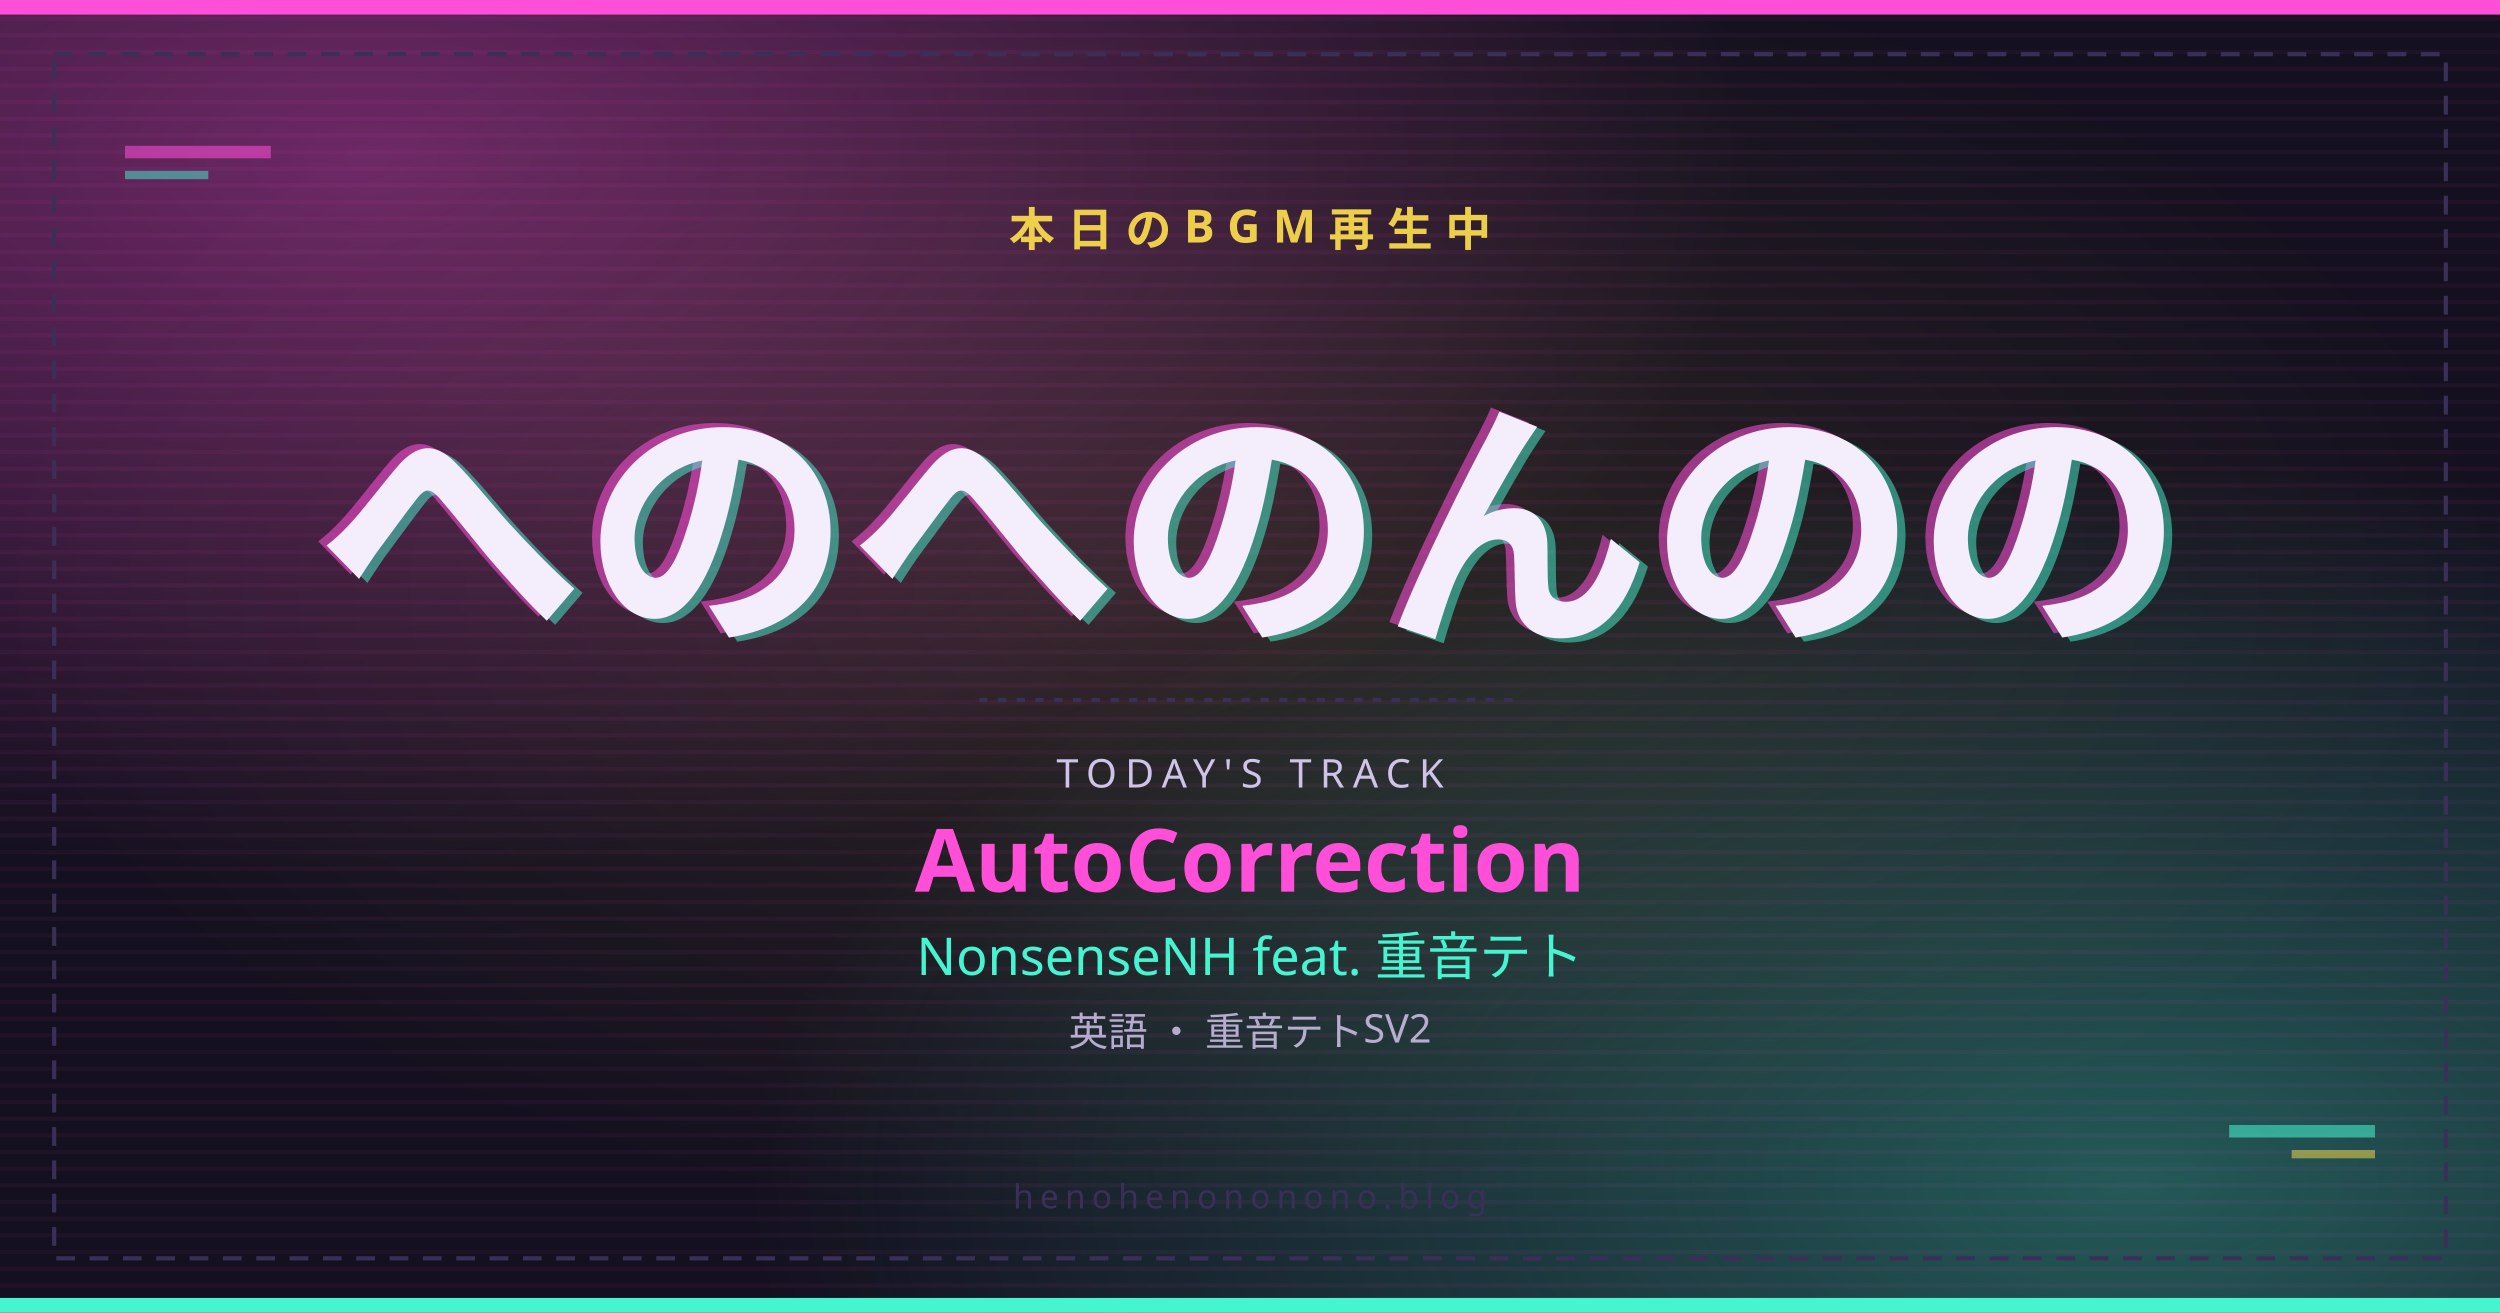
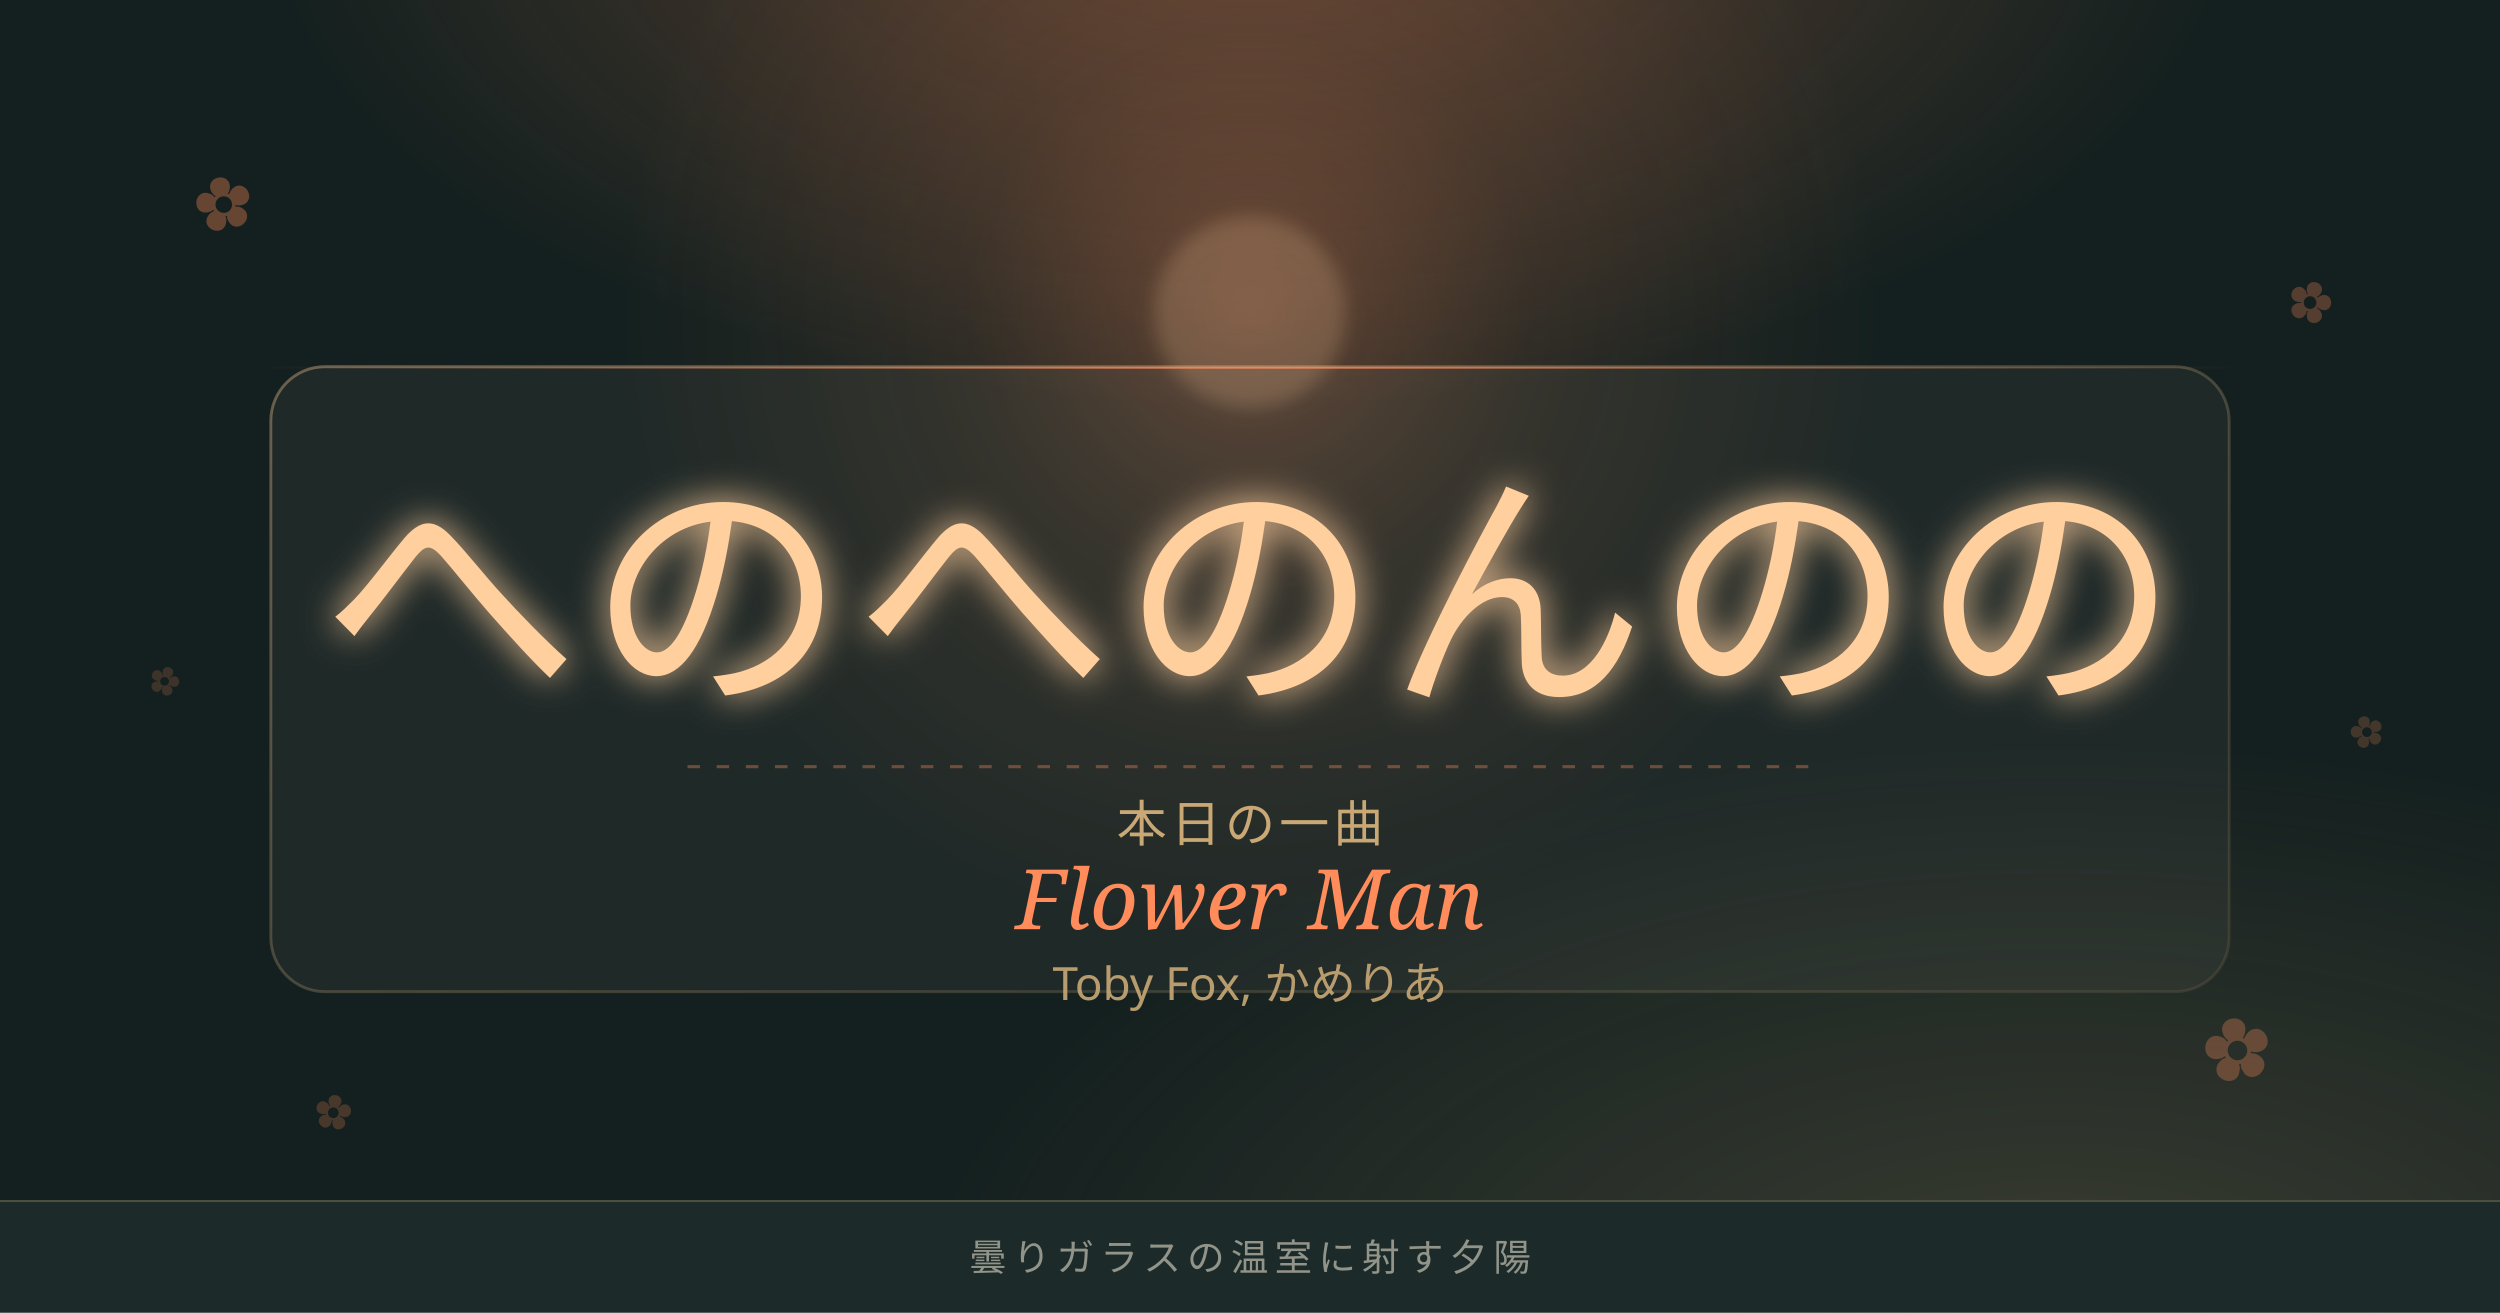
<svg xmlns="http://www.w3.org/2000/svg" width="1200" height="630" viewBox="0 0 1200 630">
  <defs>
-     <radialGradient id="pinkGlow" cx="15%" cy="12%" r="55%">
-       <stop offset="0%" stop-color="#ff4fd8" stop-opacity="0.38" />
-       <stop offset="100%" stop-color="#ff4fd8" stop-opacity="0" />
+     <radialGradient id="topGlow" cx="50%" cy="-8%" r="65%">
+       <stop offset="0%" stop-color="#ff8c5a" stop-opacity="0.32" />
+       <stop offset="60%" stop-color="#ff8c5a" stop-opacity="0" />
    </radialGradient>
-     <radialGradient id="tealGlow" cx="85%" cy="90%" r="55%">
-       <stop offset="0%" stop-color="#45f5d0" stop-opacity="0.32" />
-       <stop offset="100%" stop-color="#45f5d0" stop-opacity="0" />
+     <radialGradient id="sandGlow" cx="82%" cy="102%" r="65%">
+       <stop offset="0%" stop-color="#c9a876" stop-opacity="0.22" />
+       <stop offset="70%" stop-color="#c9a876" stop-opacity="0" />
    </radialGradient>
-     <radialGradient id="yellowGlow" cx="50%" cy="45%" r="50%">
-       <stop offset="0%" stop-color="#ffe14d" stop-opacity="0.10" />
-       <stop offset="100%" stop-color="#ffe14d" stop-opacity="0" />
+     <radialGradient id="sunGlow" cx="50%" cy="50%" r="50%">
+       <stop offset="0%" stop-color="#ff8c5a" stop-opacity="0.30" />
+       <stop offset="45%" stop-color="#ff8c5a" stop-opacity="0.10" />
+       <stop offset="100%" stop-color="#ff8c5a" stop-opacity="0" />
    </radialGradient>
-     <pattern id="scan" width="8" height="8" patternUnits="userSpaceOnUse" patternTransform="rotate(90)">
-       <rect x="0" y="0" width="8" height="8" fill="none" />
-       <rect x="0" y="0" width="2" height="8" fill="#ff4fd8" opacity="0.05" />
-     </pattern>
+     <linearGradient id="lineGrad" x1="0%" y1="0%" x2="100%" y2="0%">
+       <stop offset="0%" stop-color="#ff8c5a" stop-opacity="0" />
+       <stop offset="50%" stop-color="#ff8c5a" stop-opacity="0.75" />
+       <stop offset="100%" stop-color="#ff8c5a" stop-opacity="0" />
+     </linearGradient>
+     <linearGradient id="panelStroke" x1="0%" y1="0%" x2="100%" y2="100%">
+       <stop offset="0%" stop-color="#ffcf9e" stop-opacity="0.35" />
+       <stop offset="100%" stop-color="#c9a876" stop-opacity="0.12" />
+     </linearGradient>
+     <filter id="glow" x="-60%" y="-60%" width="220%" height="220%">
+       <feGaussianBlur stdDeviation="9" result="blur" />
+       <feMerge>
+         <feMergeNode in="blur" />
+         <feMergeNode in="SourceGraphic" />
+       </feMerge>
+     </filter>
+     <filter id="softblur" x="-50%" y="-50%" width="200%" height="200%">
+       <feGaussianBlur stdDeviation="4" />
+     </filter>
  </defs>
-   <rect x="0" y="0" width="1200" height="630" fill="#14101f" />
-   <rect x="0" y="0" width="1200" height="630" fill="url(#pinkGlow)" />
-   <rect x="0" y="0" width="1200" height="630" fill="url(#tealGlow)" />
-   <rect x="0" y="0" width="1200" height="630" fill="url(#yellowGlow)" />
-   <rect x="0" y="0" width="1200" height="630" fill="url(#scan)" />
-   <rect x="0" y="0" width="1200" height="7" fill="#ff4fd8" />
-   <rect x="0" y="623" width="1200" height="7" fill="#45f5d0" />
-   <rect x="26" y="26" width="1148" height="578" fill="none" stroke="#3a2f57" stroke-width="2" stroke-dasharray="9 7" />
-   <rect x="60" y="70" width="70" height="6" fill="#ff4fd8" opacity="0.55" />
-   <rect x="60" y="82" width="40" height="4" fill="#45f5d0" opacity="0.5" />
-   <rect x="1070" y="540" width="70" height="6" fill="#45f5d0" opacity="0.55" />
-   <rect x="1100" y="552" width="40" height="4" fill="#ffe14d" opacity="0.5" />
-   <text x="600" y="118" font-family="sans-serif" font-size="22" font-weight="700" fill="#ffe14d" text-anchor="middle" letter-spacing="6" opacity="0.9">本日のBGM再生中</text>
-   <text x="596" y="298" font-family="sans-serif" font-size="128" font-weight="900" fill="#ff4fd8" text-anchor="middle" opacity="0.55">へのへのんのの</text>
-   <text x="604" y="302" font-family="sans-serif" font-size="128" font-weight="900" fill="#45f5d0" text-anchor="middle" opacity="0.5">へのへのんのの</text>
-   <text x="600" y="300" font-family="sans-serif" font-size="128" font-weight="900" fill="#f4eefc" text-anchor="middle">へのへのんのの</text>
-   <line x1="470" y1="336" x2="730" y2="336" stroke="#3a2f57" stroke-width="2" stroke-dasharray="4 5" />
-   <text x="600" y="378" font-family="sans-serif" font-size="19" fill="#cfc3e8" text-anchor="middle" letter-spacing="4">TODAY'S TRACK</text>
-   <text x="600" y="428" font-family="sans-serif" font-size="42" font-weight="700" fill="#ff4fd8" text-anchor="middle">AutoCorrection</text>
-   <text x="600" y="468" font-family="sans-serif" font-size="25" fill="#45f5d0" text-anchor="middle">NonsenseNH feat. 重音テト</text>
-   <text x="600" y="502" font-family="sans-serif" font-size="19" fill="#cfc3e8" text-anchor="middle" opacity="0.85">英語 ・ 重音テトSV2</text>
-   <text x="600" y="580" font-family="sans-serif" font-size="16" fill="#3a2f57" text-anchor="middle" letter-spacing="3">henohenononono.blog</text>
+   <rect x="0" y="0" width="1200" height="630" fill="#14201f" />
+   <rect x="0" y="0" width="1200" height="630" fill="url(#topGlow)" />
+   <rect x="0" y="0" width="1200" height="630" fill="url(#sandGlow)" />
+   <circle cx="600" cy="150" r="300" fill="url(#sunGlow)" />
+   <circle cx="600" cy="150" r="46" fill="#ffcf9e" opacity="0.20" filter="url(#softblur)" />
+   <g fill="#ff8c5a">
+     <text x="96" y="112" font-size="34" opacity="0.35" transform="rotate(-12 96 112)">✿</text>
+     <text x="1096" y="150" font-size="26" opacity="0.28" transform="rotate(18 1096 150)">✿</text>
+     <text x="150" y="540" font-size="22" opacity="0.22" transform="rotate(8 150 540)">✿</text>
+     <text x="1060" y="520" font-size="40" opacity="0.30" transform="rotate(-10 1060 520)">✿</text>
+     <text x="70" y="330" font-size="18" opacity="0.18" transform="rotate(20 70 330)">✿</text>
+     <text x="1130" y="360" font-size="20" opacity="0.20" transform="rotate(-16 1130 360)">✿</text>
+   </g>
+   <rect x="130" y="176" width="940" height="300" rx="26" fill="rgba(242,234,217,0.05)" stroke="url(#panelStroke)" stroke-width="1.4" />
+   <rect x="130" y="176" width="940" height="1" fill="url(#lineGrad)" />
+   <text x="600" y="330" text-anchor="middle" font-family="serif" font-size="124" fill="#ffcf9e" filter="url(#glow)" letter-spacing="4">へのへのんのの</text>
+   <line x1="330" y1="368" x2="870" y2="368" stroke="#ff8c5a" stroke-opacity="0.35" stroke-width="1.5" stroke-dasharray="6 8" />
+   <text x="600" y="404" text-anchor="middle" font-family="sans-serif" font-size="24" fill="#c9a876" letter-spacing="2">本日の一曲</text>
+   <text x="600" y="446" text-anchor="middle" font-family="serif" font-size="40" fill="#ff8c5a" font-style="italic">Flower Man</text>
+   <text x="600" y="480" text-anchor="middle" font-family="sans-serif" font-size="22" fill="#c9a876" opacity="0.9">Toby Fox, かめりあ</text>
+   <rect x="0" y="576" width="1200" height="54" fill="#1c2b29" />
+   <rect x="0" y="576" width="1200" height="1" fill="#c9a876" opacity="0.28" />
+   <text x="600" y="610" text-anchor="middle" font-family="sans-serif" font-size="18" fill="#f2ead9" opacity="0.55" letter-spacing="3">曇りガラスの温室に射す夕陽</text>
</svg>
